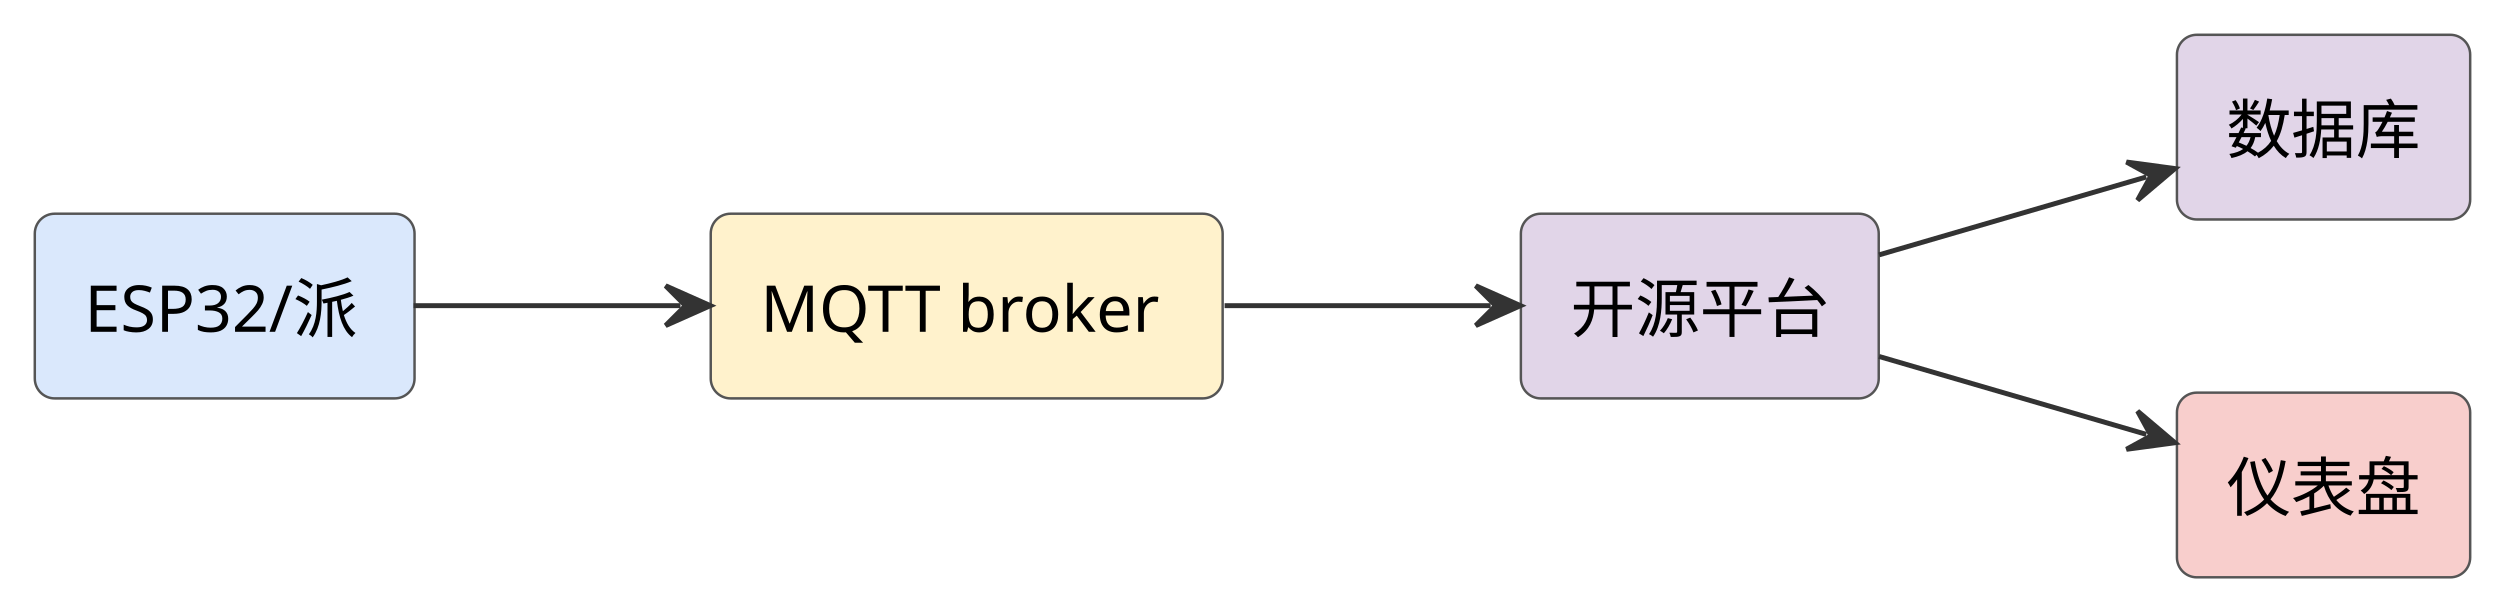
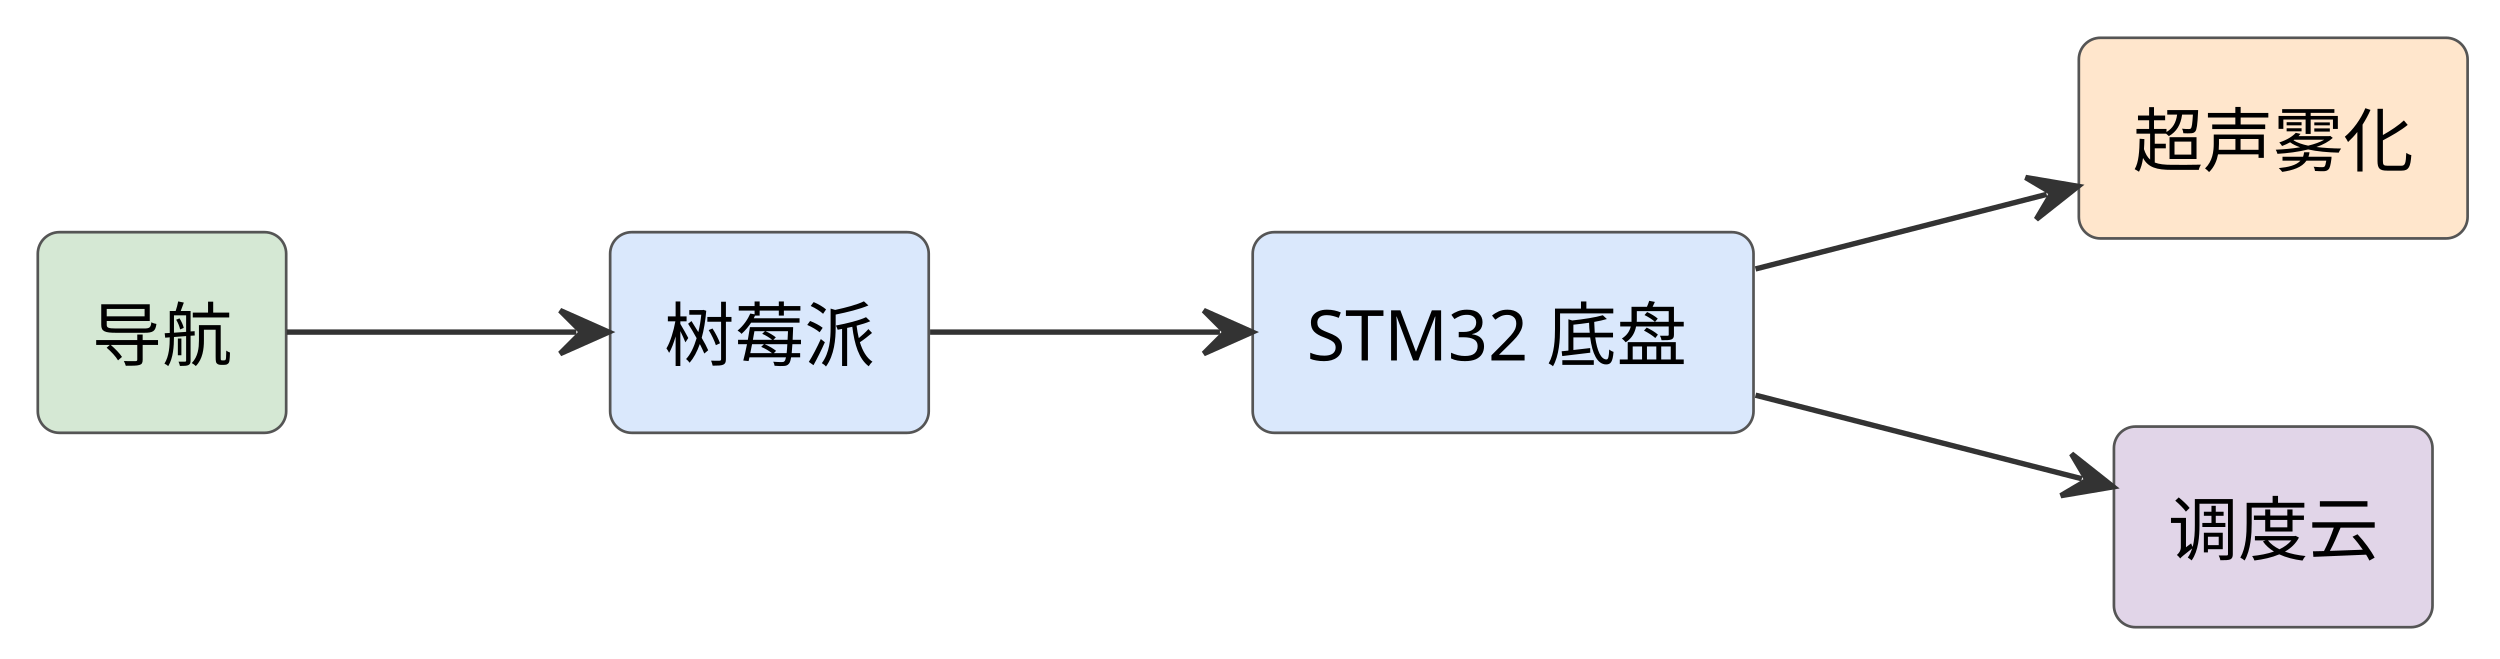
- <svg xmlns="http://www.w3.org/2000/svg" contentStyleType="text/css" height="122px" preserveAspectRatio="none" style="width:503px;height:122px;background:#FFFFFF;" version="1.1" viewBox="0 0 503 122" width="503px" zoomAndPan="magnify">
+ <svg xmlns="http://www.w3.org/2000/svg" contentStyleType="text/css" height="122px" preserveAspectRatio="none" style="width:463px;height:122px;background:#FFFFFF;" version="1.1" viewBox="0 0 463 122" width="463px" zoomAndPan="magnify">
  <defs />
  <g>
-     <g id="elem_node">
-       <rect fill="#DAE8FC" height="37.158" rx="4" ry="4" style="stroke:#555555;stroke-width:0.5;" width="76.405" x="7" y="43" />
-       <text fill="#000000" font-family="Microsoft YaHei" font-size="13" lengthAdjust="spacing" textLength="56.405" x="17" y="66.755">ESP32/派</text>
+     <g id="elem_nav">
+       <rect fill="#D5E8D4" height="37.158" rx="4" ry="4" style="stroke:#555555;stroke-width:0.5;" width="46" x="7" y="43" />
+       <text fill="#000000" font-family="Microsoft YaHei" font-size="13" lengthAdjust="spacing" textLength="26" x="17" y="66.755">导航</text>
    </g>
-     <g id="elem_mqtt">
-       <rect fill="#FFF2CC" height="37.158" rx="4" ry="4" style="stroke:#555555;stroke-width:0.5;" width="102.996" x="143" y="43" />
-       <text fill="#000000" font-family="Microsoft YaHei" font-size="13" lengthAdjust="spacing" textLength="82.996" x="153" y="66.755">MQTT broker</text>
+     <g id="elem_pi">
+       <rect fill="#DAE8FC" height="37.158" rx="4" ry="4" style="stroke:#555555;stroke-width:0.5;" width="59" x="113" y="43" />
+       <text fill="#000000" font-family="Microsoft YaHei" font-size="13" lengthAdjust="spacing" textLength="39" x="123" y="66.755">树莓派</text>
    </g>
-     <g id="elem_plat">
-       <rect fill="#E1D5E8" height="37.158" rx="4" ry="4" style="stroke:#555555;stroke-width:0.5;" width="72" x="306" y="43" />
-       <text fill="#000000" font-family="Microsoft YaHei" font-size="13" lengthAdjust="spacing" textLength="52" x="316" y="66.755">开源平台</text>
+     <g id="elem_stm">
+       <rect fill="#DAE8FC" height="37.158" rx="4" ry="4" style="stroke:#555555;stroke-width:0.5;" width="92.751" x="232" y="43" />
+       <text fill="#000000" font-family="Microsoft YaHei" font-size="13" lengthAdjust="spacing" textLength="72.751" x="242" y="66.755">STM32 底盘</text>
    </g>
-     <g id="elem_db">
-       <rect fill="#E1D5E8" height="37.158" rx="4" ry="4" style="stroke:#555555;stroke-width:0.5;" width="59" x="438" y="7" />
-       <text fill="#000000" font-family="Microsoft YaHei" font-size="13" lengthAdjust="spacing" textLength="39" x="448" y="30.755">数据库</text>
+     <g id="elem_mist">
+       <rect fill="#FFE6CC" height="37.158" rx="4" ry="4" style="stroke:#555555;stroke-width:0.5;" width="72" x="385" y="7" />
+       <text fill="#000000" font-family="Microsoft YaHei" font-size="13" lengthAdjust="spacing" textLength="52" x="395" y="30.755">超声雾化</text>
    </g>
-     <g id="elem_web">
-       <rect fill="#F8CECC" height="37.158" rx="4" ry="4" style="stroke:#555555;stroke-width:0.5;" width="59" x="438" y="79" />
-       <text fill="#000000" font-family="Microsoft YaHei" font-size="13" lengthAdjust="spacing" textLength="39" x="448" y="102.755">仪表盘</text>
+     <g id="elem_cloud">
+       <rect fill="#E1D5E8" height="37.158" rx="4" ry="4" style="stroke:#555555;stroke-width:0.5;" width="59" x="391.5" y="79" />
+       <text fill="#000000" font-family="Microsoft YaHei" font-size="13" lengthAdjust="spacing" textLength="39" x="401.5" y="102.755">调度云</text>
    </g>
-     <g id="link_node_mqtt">
-       <path d="M83.22,61.5 C101.31,61.5 117.33,61.5 136.92,61.5 " fill="none" id="node-to-mqtt" style="stroke:#333333;stroke-width:1.0;" />
-       <polygon fill="#333333" points="142.92,61.5,133.92,57.5,137.92,61.5,133.92,65.5,142.92,61.5" style="stroke:#333333;stroke-width:1.0;" />
+     <g id="link_nav_pi">
+       <path d="M53.1,61.5 C70.23,61.5 88.11,61.5 106.73,61.5 " fill="none" id="nav-to-pi" style="stroke:#333333;stroke-width:1.0;" />
+       <polygon fill="#333333" points="112.73,61.5,103.73,57.5,107.73,61.5,103.73,65.5,112.73,61.5" style="stroke:#333333;stroke-width:1.0;" />
    </g>
-     <g id="link_mqtt_plat">
-       <path d="M246.39,61.5 C266.06,61.5 282.07,61.5 299.92,61.5 " fill="none" id="mqtt-to-plat" style="stroke:#333333;stroke-width:1.0;" />
-       <polygon fill="#333333" points="305.92,61.5,296.92,57.5,300.92,61.5,296.92,65.5,305.92,61.5" style="stroke:#333333;stroke-width:1.0;" />
+     <g id="link_pi_stm">
+       <path d="M172.25,61.5 C189.63,61.5 206.17,61.5 225.93,61.5 " fill="none" id="pi-to-stm" style="stroke:#333333;stroke-width:1.0;" />
+       <polygon fill="#333333" points="231.93,61.5,222.93,57.5,226.93,61.5,222.93,65.5,231.93,61.5" style="stroke:#333333;stroke-width:1.0;" />
    </g>
-     <g id="link_plat_db">
-       <path d="M378.06,51.28 C396.89,45.79 414.05,40.79 431.84,35.6 " fill="none" id="plat-to-db" style="stroke:#333333;stroke-width:1.0;" />
-       <polygon fill="#333333" points="437.6,33.92,427.84,32.601,432.8,35.32,430.08,40.281,437.6,33.92" style="stroke:#333333;stroke-width:1.0;" />
+     <g id="link_stm_mist">
+       <path d="M325.12,49.81 C344.51,44.84 360.947,40.628 379.037,35.998 " fill="none" id="stm-to-mist" style="stroke:#333333;stroke-width:1.0;" />
+       <polygon fill="#333333" points="384.85,34.51,375.139,32.867,380.006,35.75,377.123,40.617,384.85,34.51" style="stroke:#333333;stroke-width:1.0;" />
    </g>
-     <g id="link_plat_web">
-       <path d="M378.06,71.72 C396.89,77.21 414.05,82.21 431.84,87.4 " fill="none" id="plat-to-web" style="stroke:#333333;stroke-width:1.0;" />
-       <polygon fill="#333333" points="437.6,89.08,430.08,82.719,432.8,87.68,427.84,90.399,437.6,89.08" style="stroke:#333333;stroke-width:1.0;" />
+     <g id="link_stm_cloud">
+       <path d="M325.12,73.19 C346.91,78.77 366.518,83.79 385.558,88.67 " fill="none" id="stm-to-cloud" style="stroke:#333333;stroke-width:1.0;" />
+       <polygon fill="#333333" points="391.37,90.16,383.645,84.051,386.527,88.919,381.659,91.8,391.37,90.16" style="stroke:#333333;stroke-width:1.0;" />
    </g>
  </g>
</svg>
